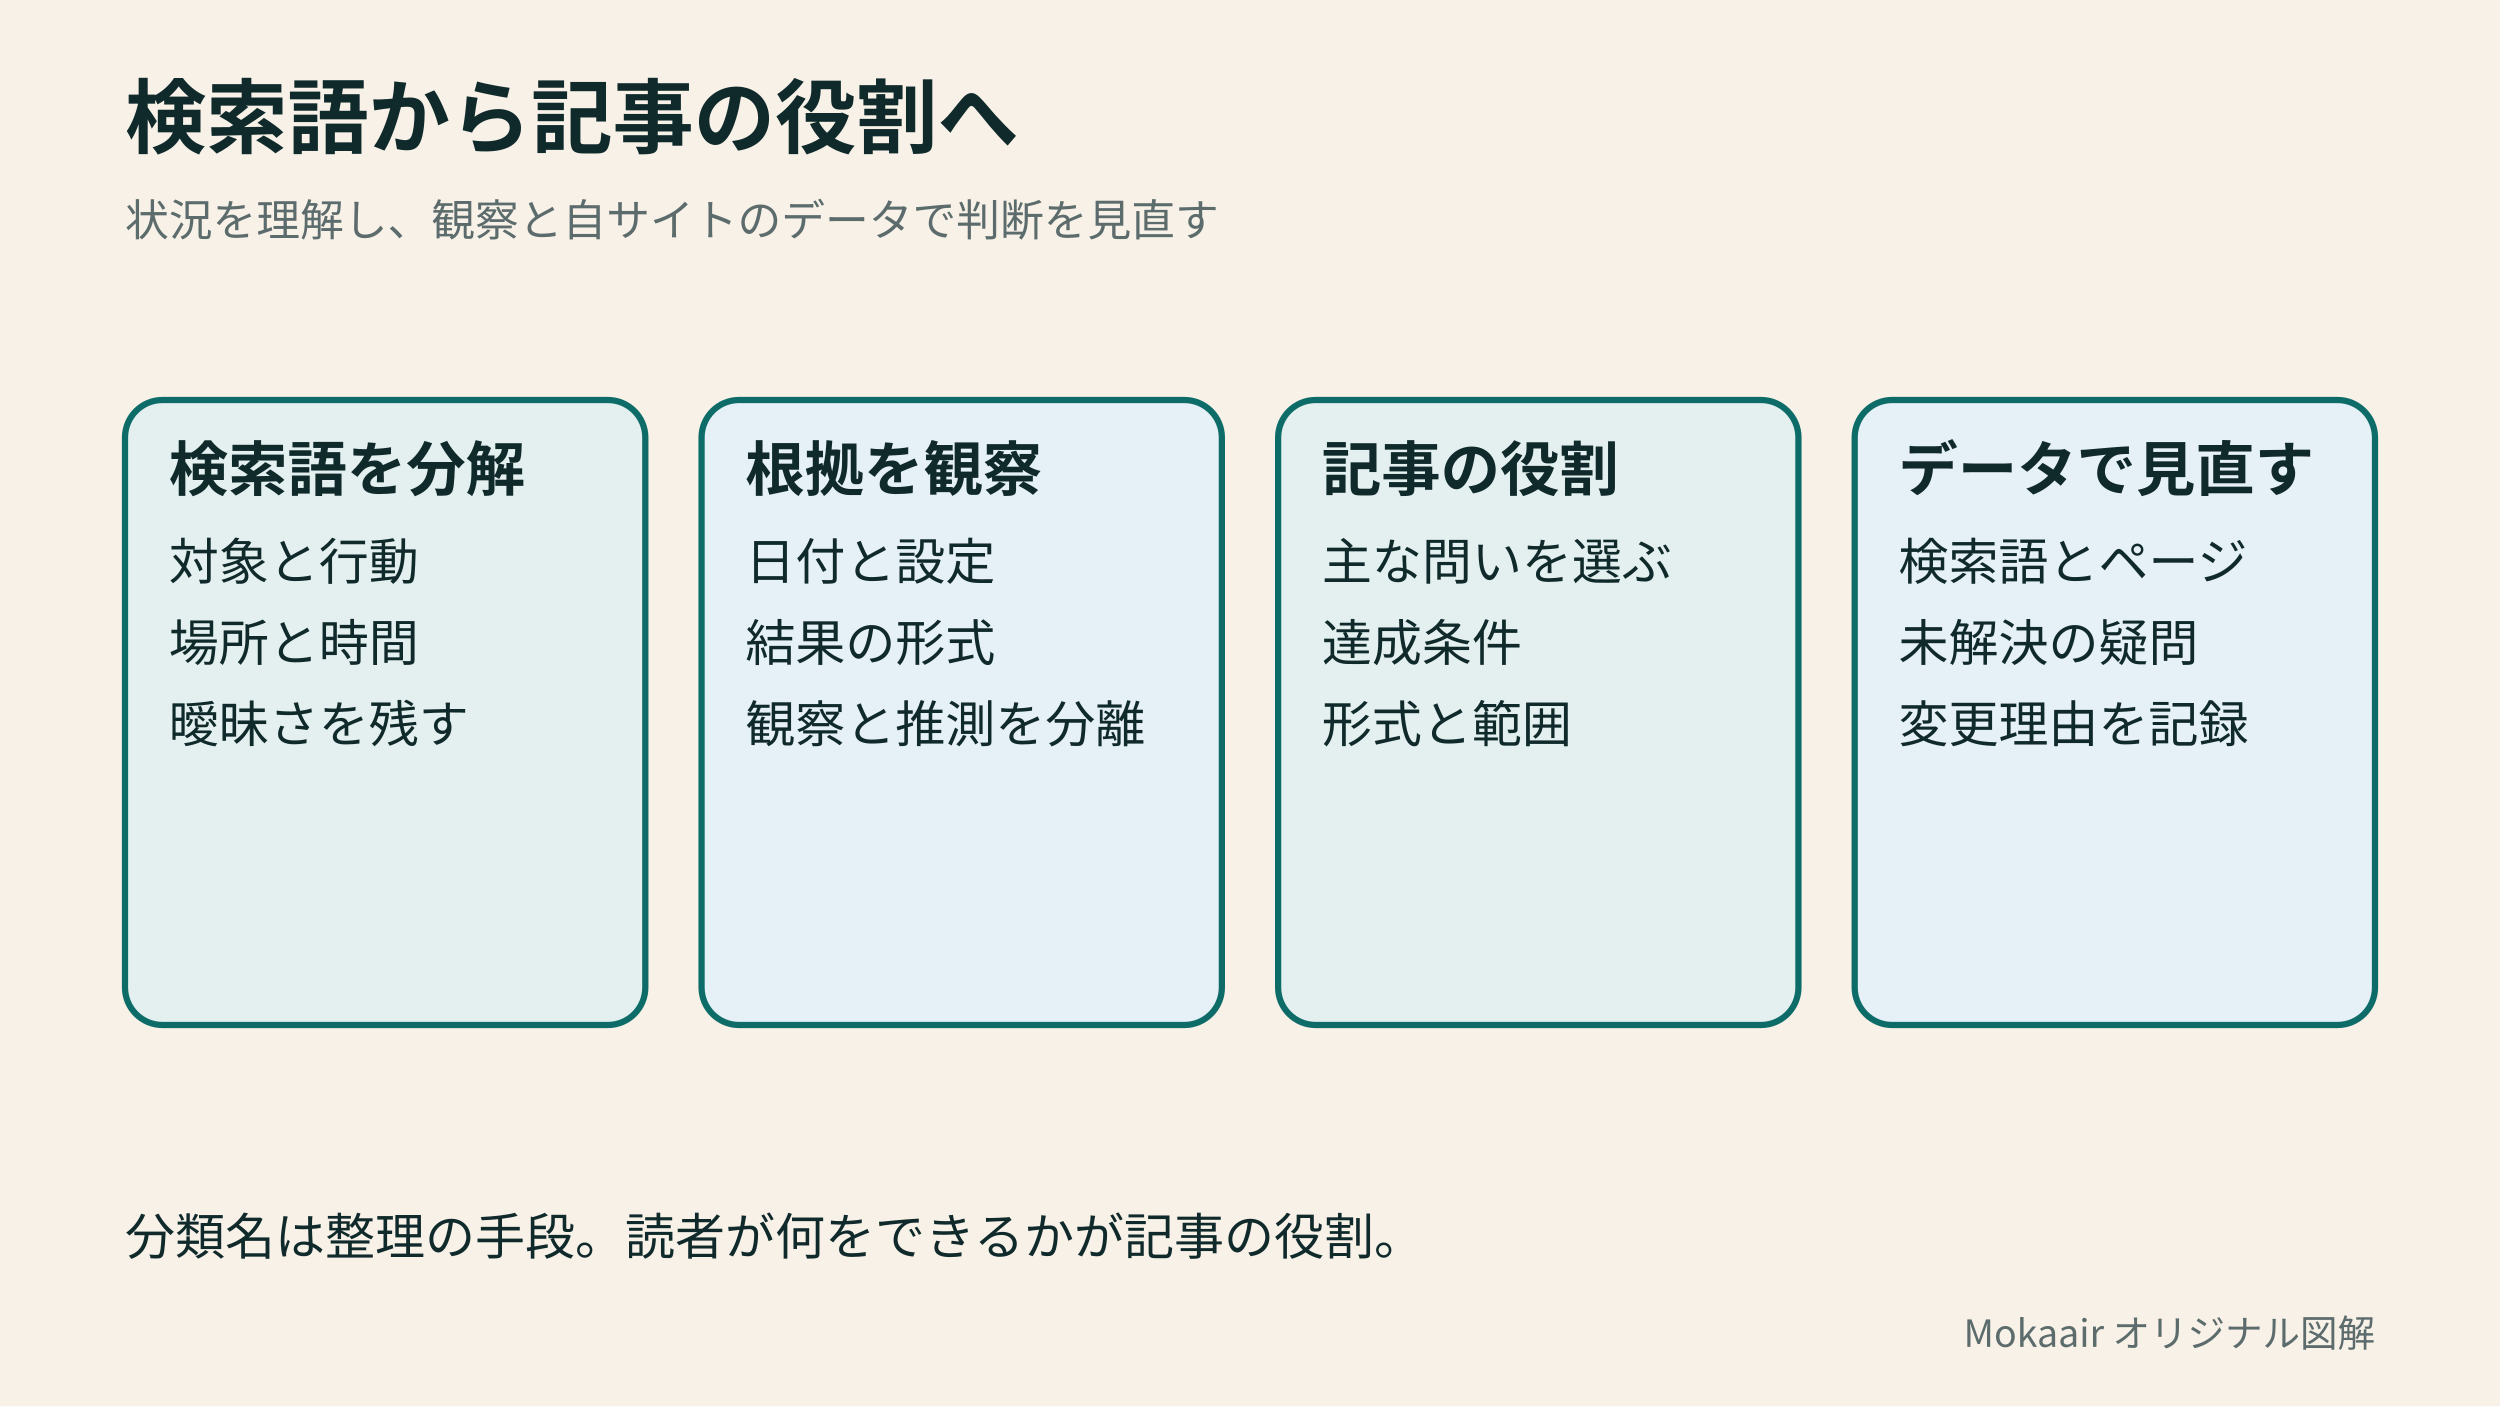
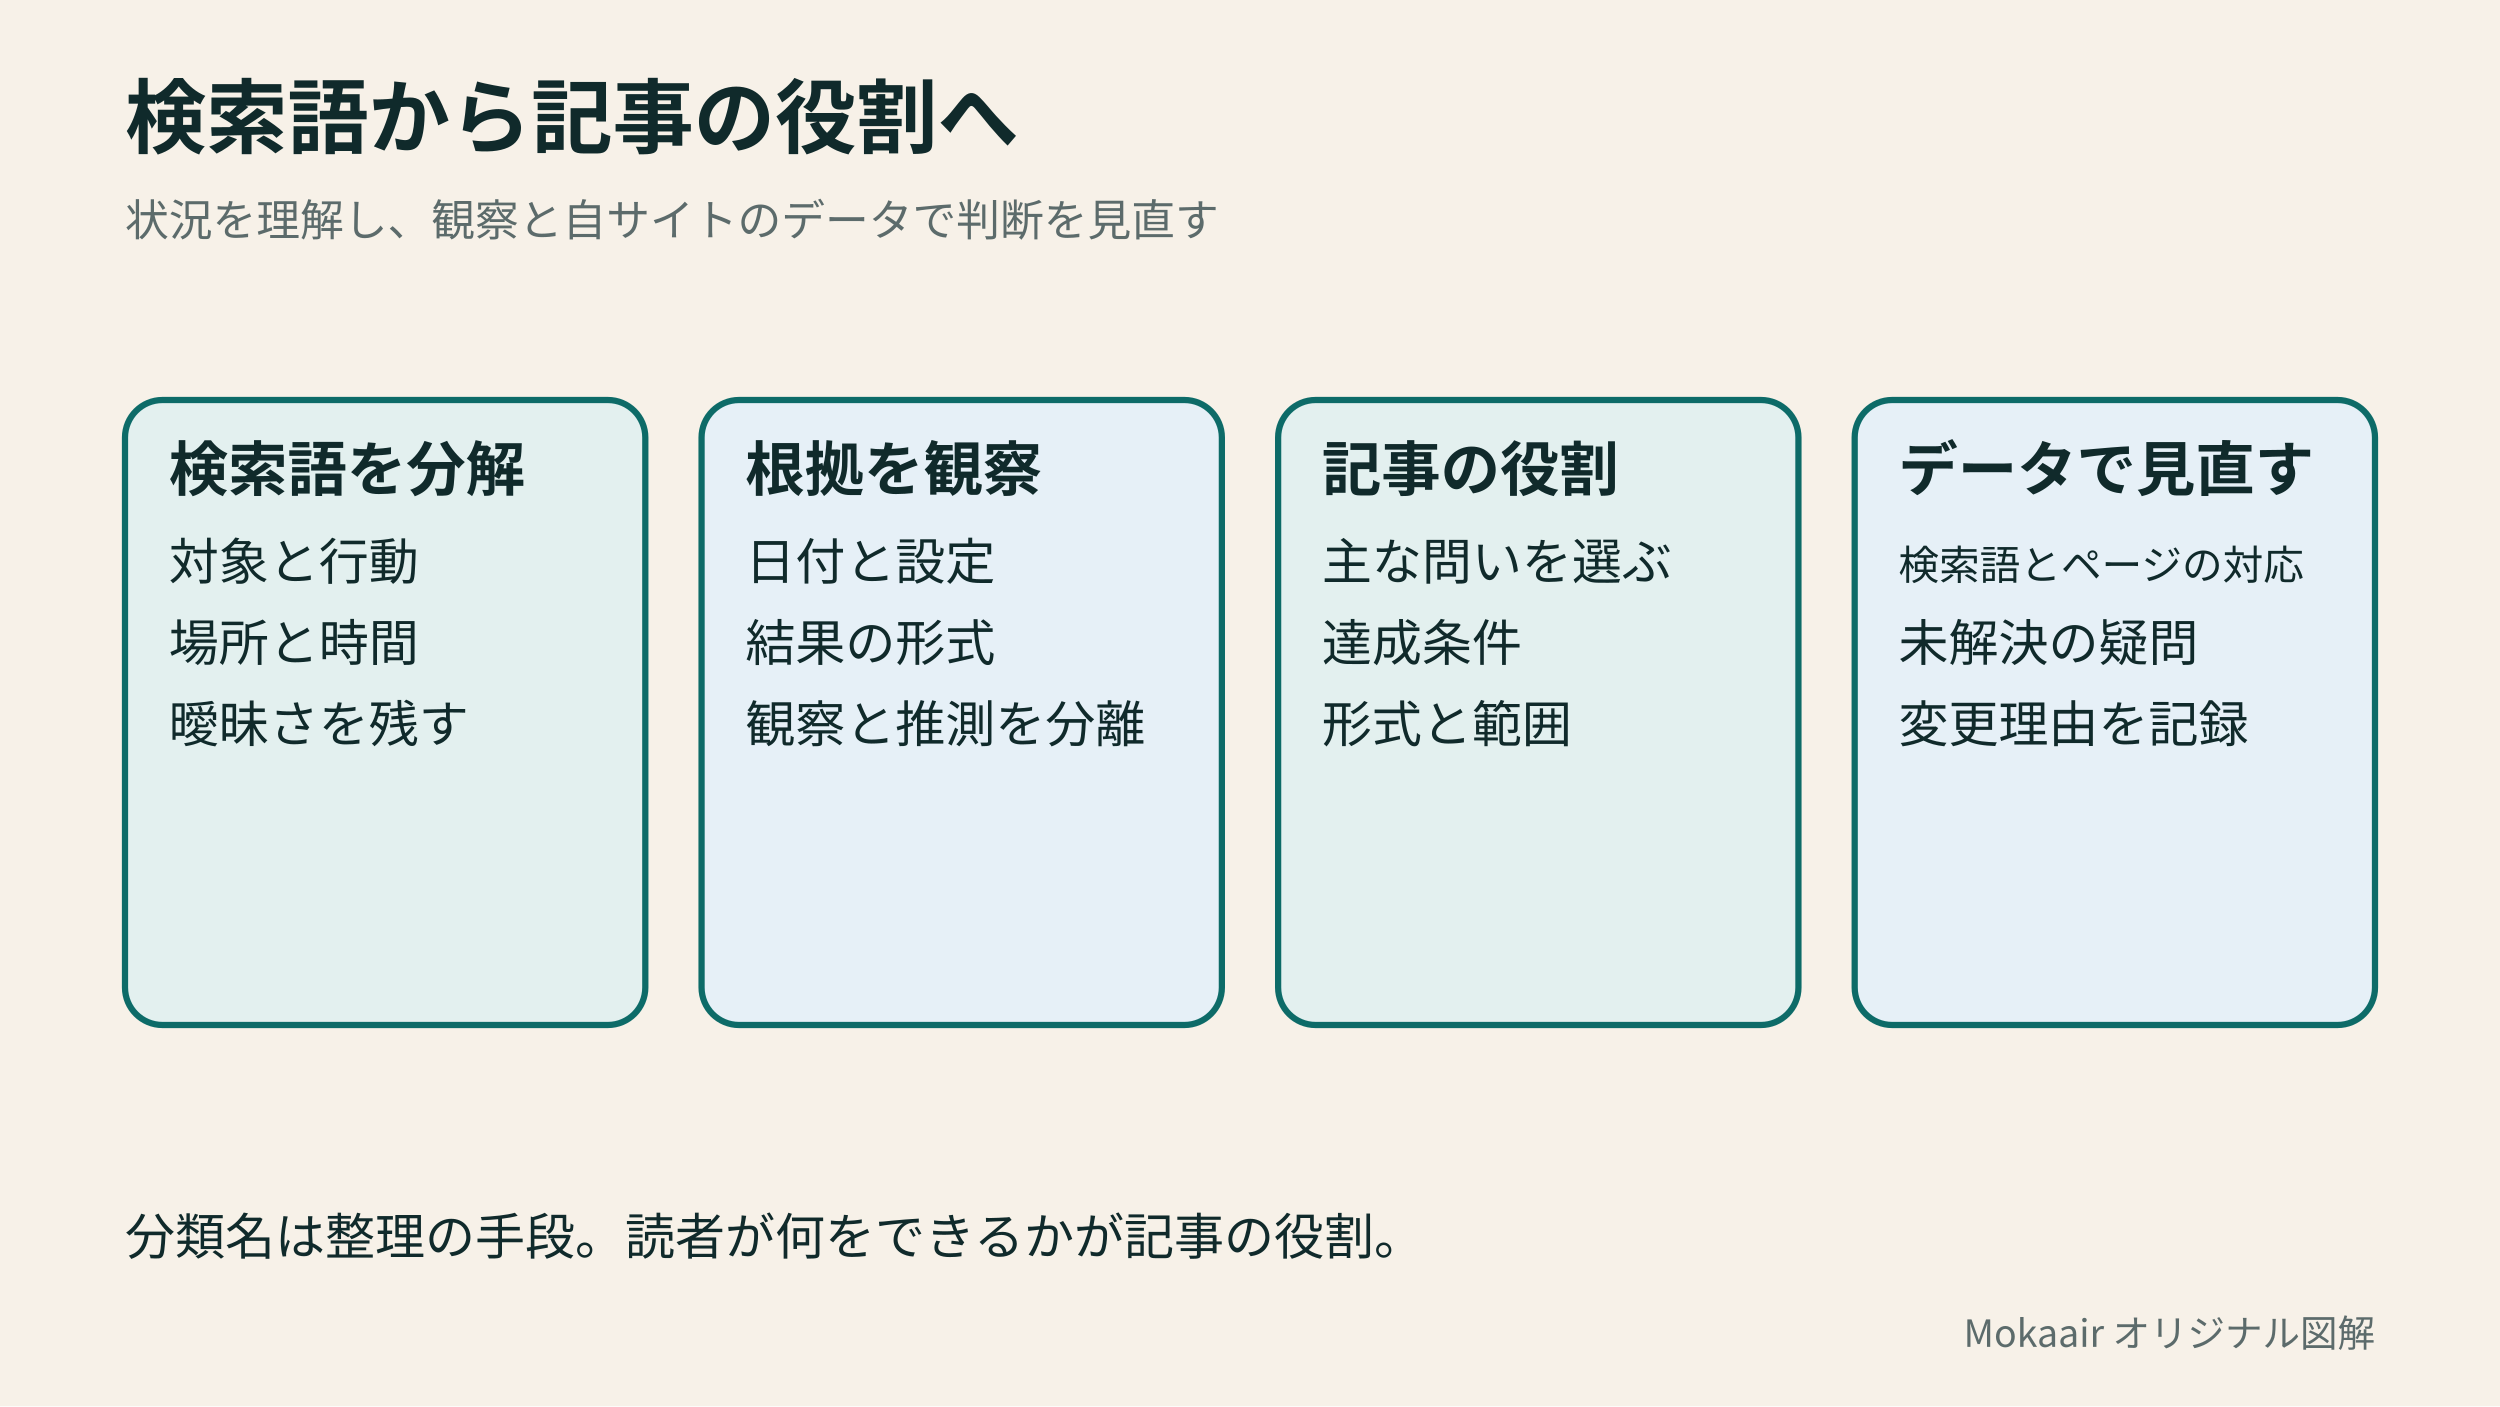
<svg xmlns="http://www.w3.org/2000/svg" viewBox="0 0 1600 900" width="1600" height="900" role="img" aria-labelledby="title desc" font-family="'Yu Gothic','Noto Sans CJK JP',sans-serif">
  <rect width="1600" height="900" fill="#F7F1E8" />
  <text x="80" y="94" font-size="52" fill="#102A2B" text-anchor="start" font-weight="bold">検索語から記事の役割へ</text>
  <text x="80" y="151" font-size="28" fill="#5C6B6B" text-anchor="start" font-weight="normal">状況を理解し、観察と自サイトのデータで判断を見直す</text>
  <rect x="80.0" y="256" width="333.0" height="400" rx="24" fill="#E3F0EF" stroke="#0D6B68" stroke-width="4" />
  <text x="108.0" y="314" font-size="38" fill="#102A2B" text-anchor="start" font-weight="bold">検索語を分解</text>
  <text x="108.0" y="371" font-size="32" fill="#102A2B" text-anchor="start" font-weight="normal">対象と行動</text>
  <text x="108.0" y="423" font-size="32" fill="#102A2B" text-anchor="start" font-weight="normal">場所と時間</text>
  <text x="108.0" y="475" font-size="32" fill="#102A2B" text-anchor="start" font-weight="normal">曖昧さを残す</text>
  <rect x="449.0" y="256" width="333.0" height="400" rx="24" fill="#E6F0F7" stroke="#0D6B68" stroke-width="4" />
  <text x="477.0" y="314" font-size="38" fill="#102A2B" text-anchor="start" font-weight="bold">根拠を観察</text>
  <text x="477.0" y="371" font-size="32" fill="#102A2B" text-anchor="start" font-weight="normal">日付と設定</text>
  <text x="477.0" y="423" font-size="32" fill="#102A2B" text-anchor="start" font-weight="normal">結果の形式</text>
  <text x="477.0" y="475" font-size="32" fill="#102A2B" text-anchor="start" font-weight="normal">観察と推測を分離</text>
  <rect x="818.0" y="256" width="333.0" height="400" rx="24" fill="#E3F0EF" stroke="#0D6B68" stroke-width="4" />
  <text x="846.0" y="314" font-size="38" fill="#102A2B" text-anchor="start" font-weight="bold">記事の役割</text>
  <text x="846.0" y="371" font-size="32" fill="#102A2B" text-anchor="start" font-weight="normal">主な問いを選ぶ</text>
  <text x="846.0" y="423" font-size="32" fill="#102A2B" text-anchor="start" font-weight="normal">達成条件</text>
  <text x="846.0" y="475" font-size="32" fill="#102A2B" text-anchor="start" font-weight="normal">形式と範囲</text>
  <rect x="1187.0" y="256" width="333.0" height="400" rx="24" fill="#E6F0F7" stroke="#0D6B68" stroke-width="4" />
  <text x="1215.0" y="314" font-size="38" fill="#102A2B" text-anchor="start" font-weight="bold">データで見直す</text>
-   <text x="1215.0" y="371" font-size="32" fill="#102A2B" text-anchor="start" font-weight="normal">検索語とページ</text>
+   <text x="1215.0" y="371" font-size="26" fill="#102A2B" text-anchor="start" font-weight="normal">検索語とページの対応</text>
  <text x="1215.0" y="423" font-size="32" fill="#102A2B" text-anchor="start" font-weight="normal">未解決の疑問</text>
  <text x="1215.0" y="475" font-size="32" fill="#102A2B" text-anchor="start" font-weight="normal">変更理由を記録</text>
  <text x="80" y="803" font-size="32" fill="#102A2B" text-anchor="start" font-weight="normal">分類名は整理の手段。読者が何をできるかが記事の役割。</text>
  <text x="1520" y="862" font-size="24" fill="#5C6B6B" text-anchor="end" font-weight="normal">Mokaair オリジナル図解</text>
</svg>
